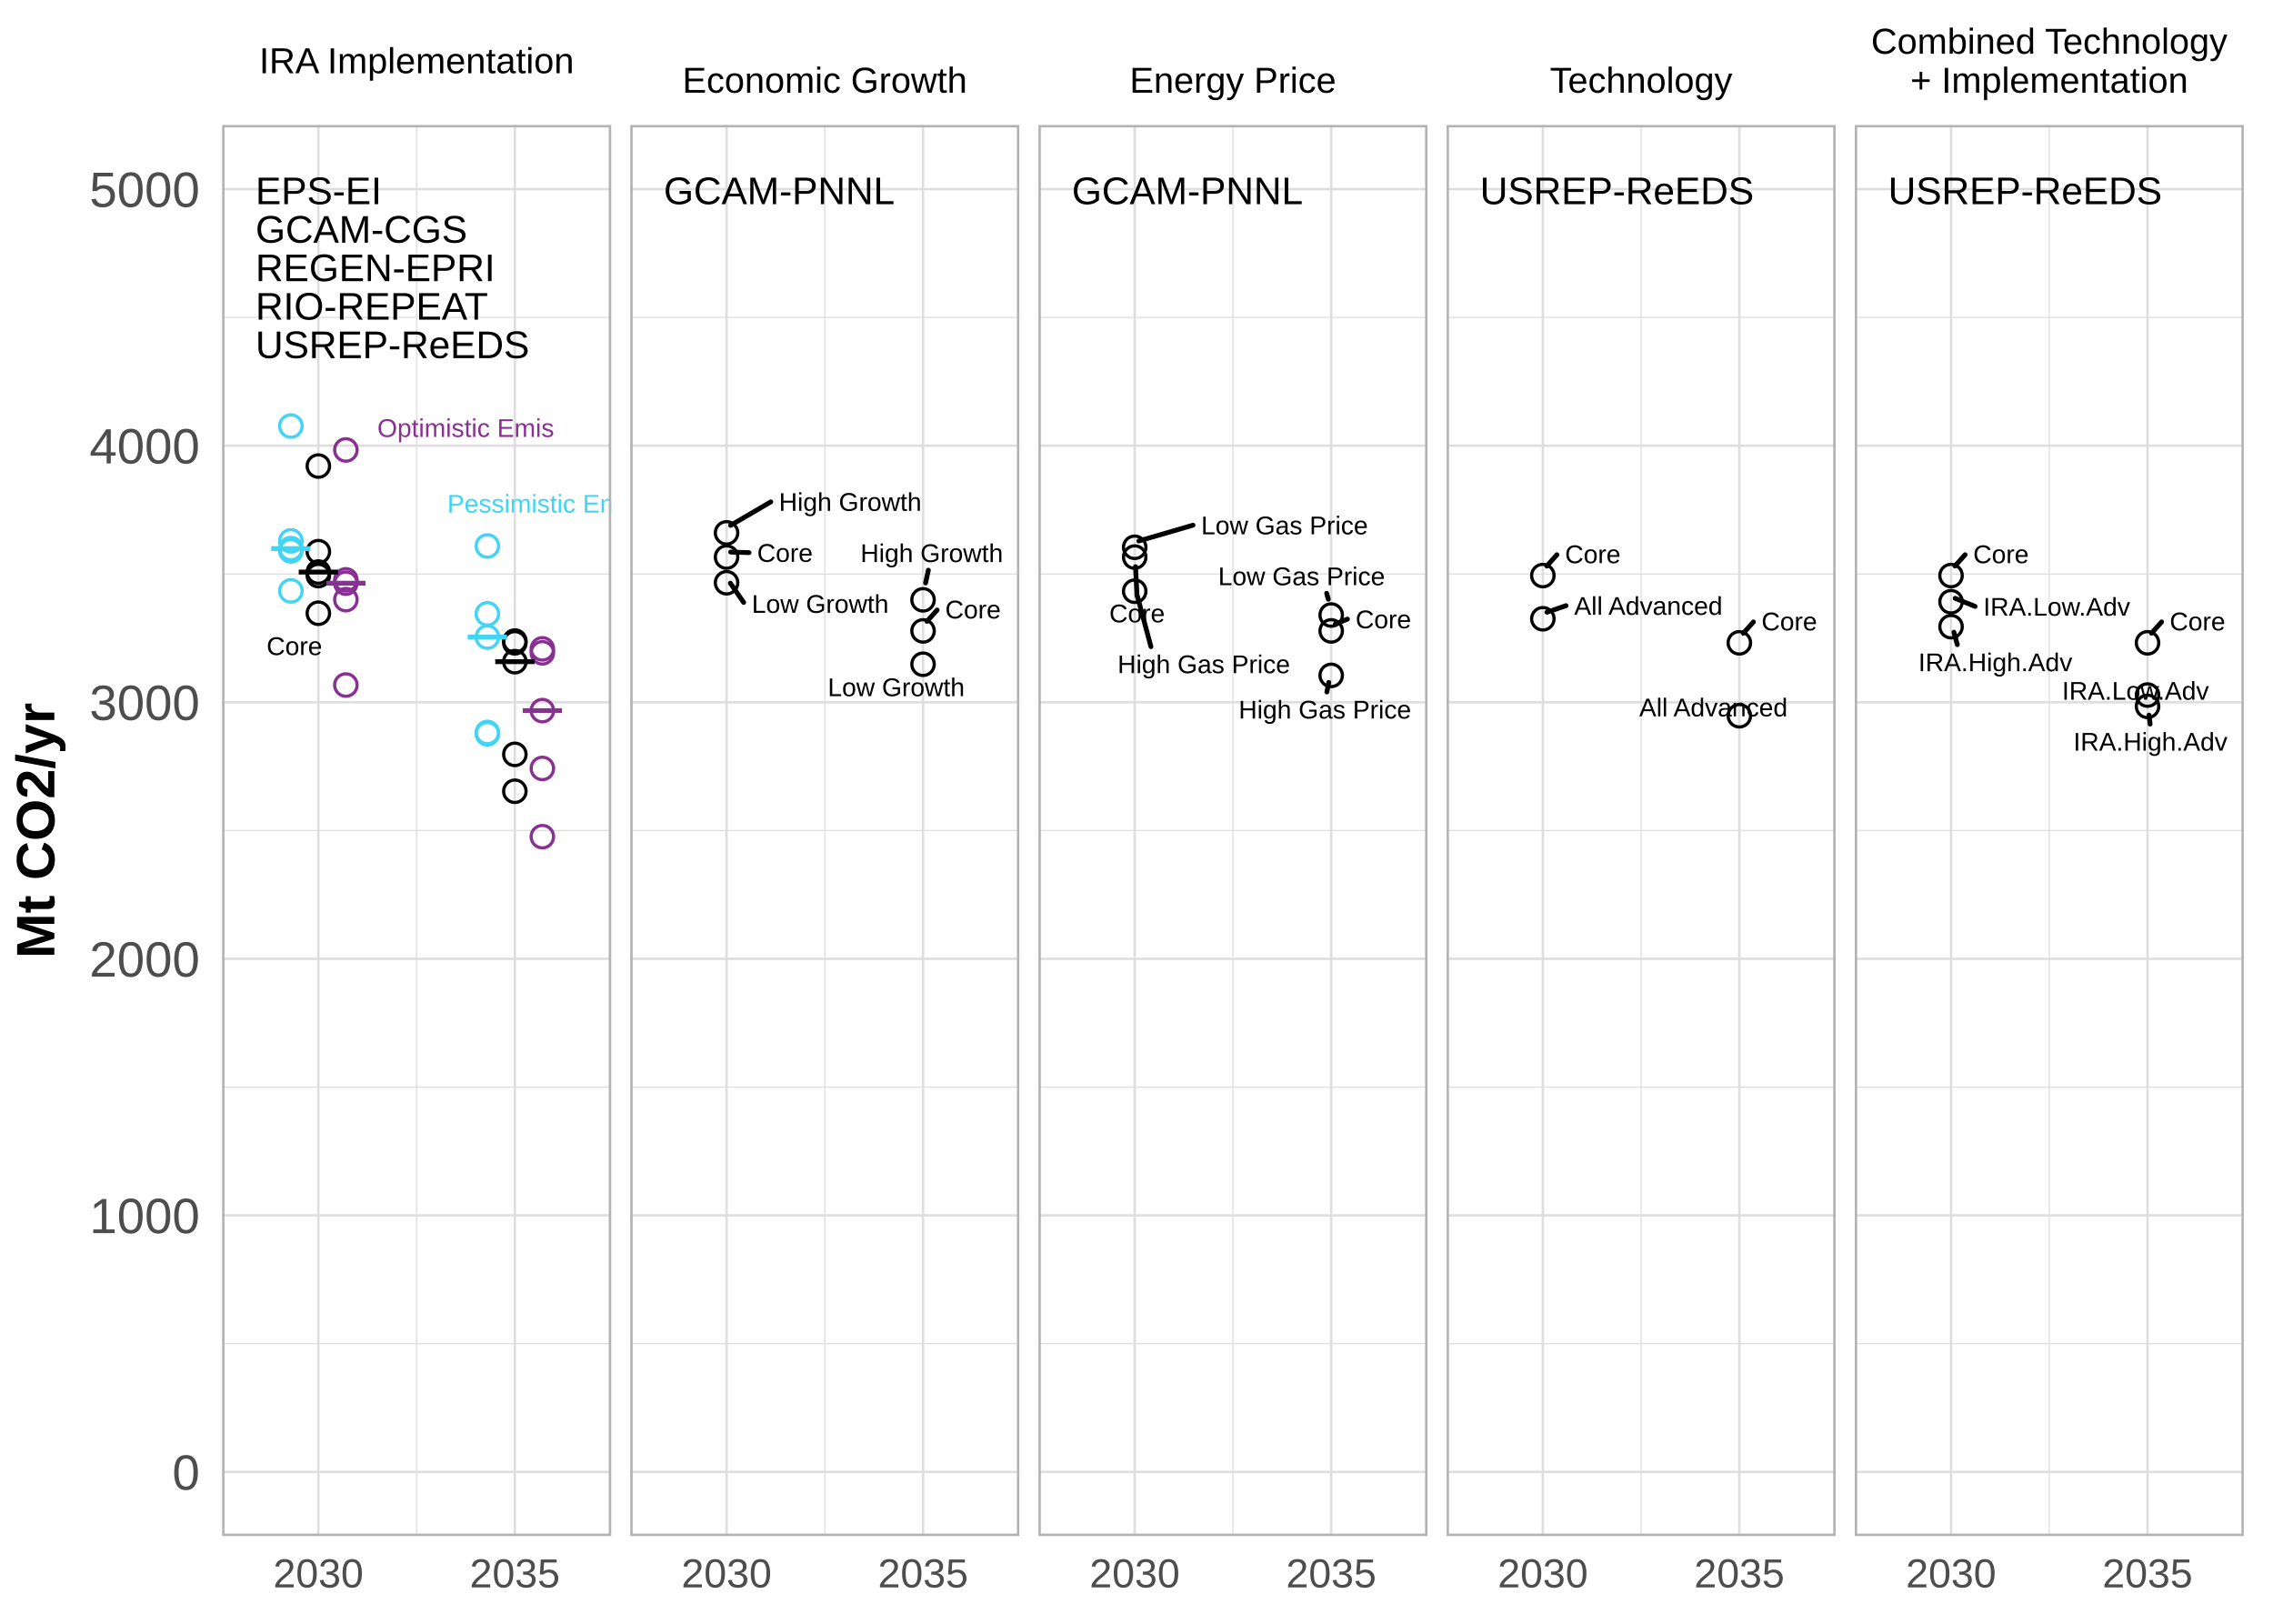
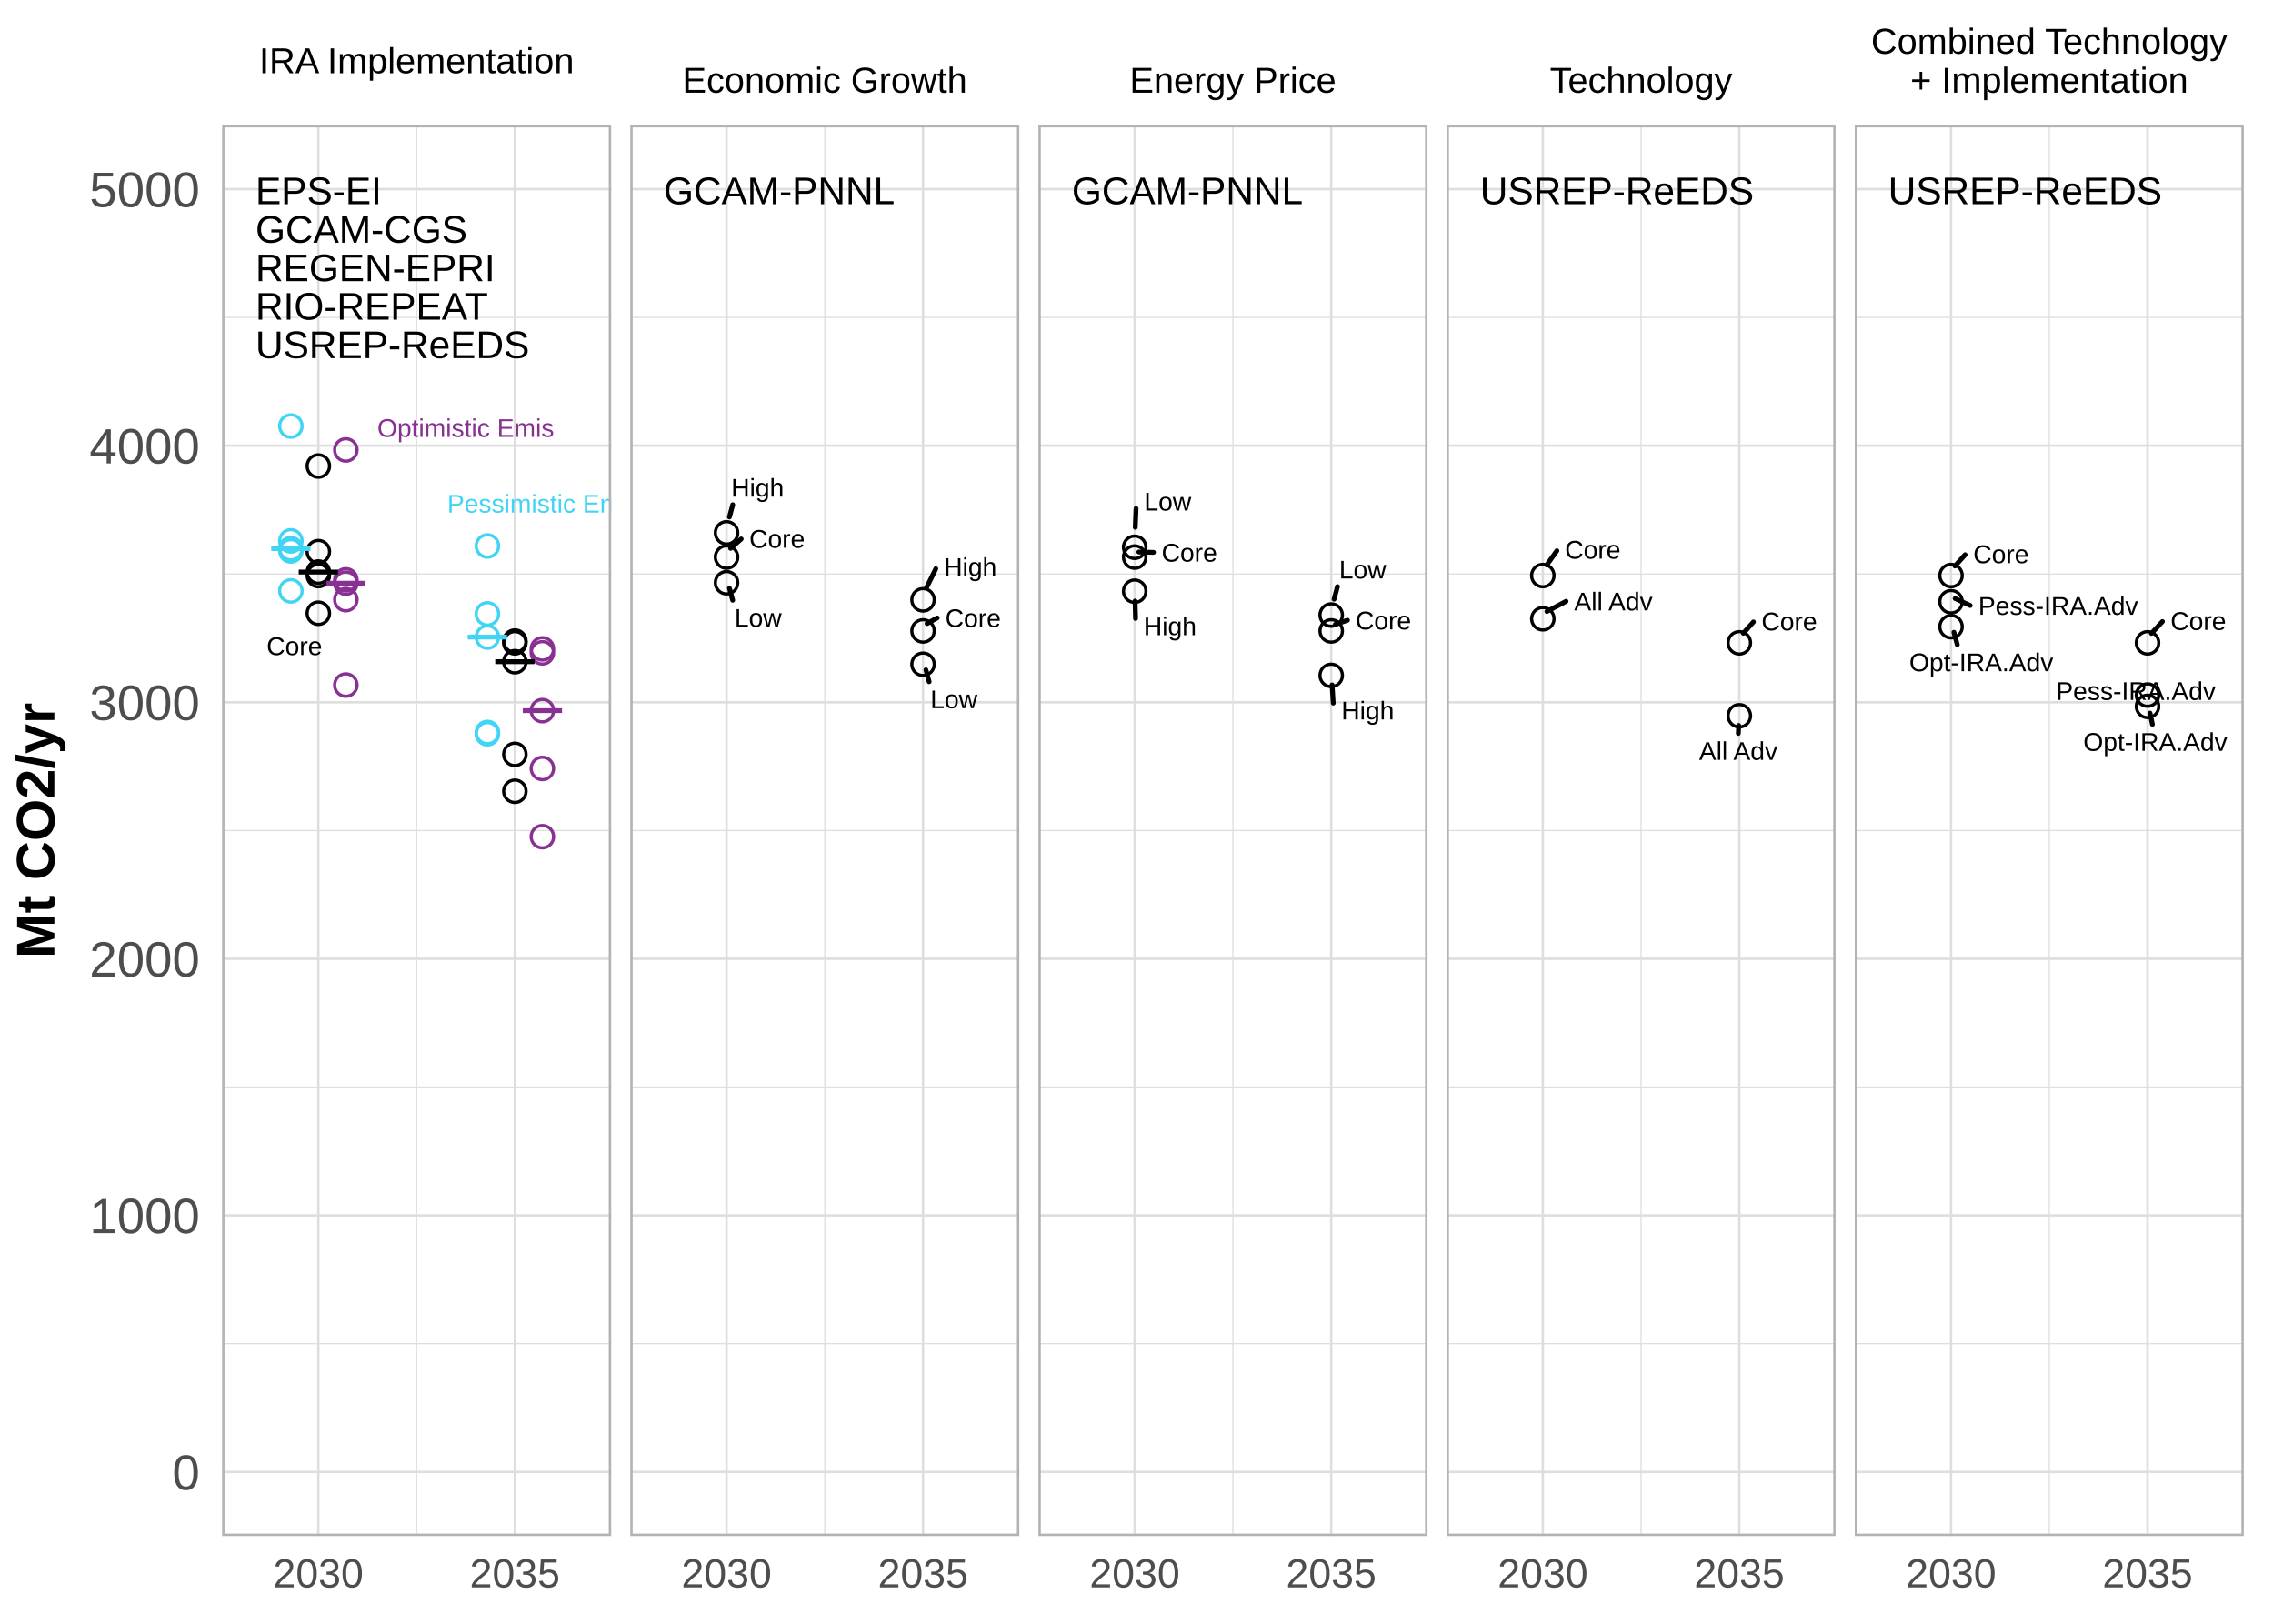
<svg xmlns="http://www.w3.org/2000/svg" class="svglite" width="504.00pt" height="360.00pt" viewBox="0 0 504.00 360.00">
  <defs>
    <style type="text/css">
    .svglite line, .svglite polyline, .svglite polygon, .svglite path, .svglite rect, .svglite circle {
      fill: none;
      stroke: #000000;
      stroke-linecap: round;
      stroke-linejoin: round;
      stroke-miterlimit: 10.00;
    }
    .svglite text {
      white-space: pre;
    }
  </style>
  </defs>
  <rect width="100%" height="100%" style="stroke: none; fill: #FFFFFF;" />
  <defs>
    <clipPath id="cpMC4wMHw1MDQuMDB8MC4wMHwzNjAuMDA=">
      <rect x="0.00" y="0.00" width="504.00" height="360.00" />
    </clipPath>
  </defs>
  <g clip-path="url(#cpMC4wMHw1MDQuMDB8MC4wMHwzNjAuMDA=)">
    <rect x="-0" y="0.00" width="504.00" height="360.00" style="stroke-width: 1.07; stroke: #FFFFFF; fill: #FFFFFF;" />
  </g>
  <defs>
    <clipPath id="cpNS40OHwxMzYuNTF8NS40OHwzNTQuNTI=">
      <rect x="5.48" y="5.48" width="131.03" height="349.04" />
    </clipPath>
  </defs>
  <g clip-path="url(#cpNS40OHwxMzYuNTF8NS40OHwzNTQuNTI=)">
    <rect x="5.48" y="5.48" width="131.03" height="349.04" style="stroke-width: 1.07; stroke: #FFFFFF; fill: #FFFFFF;" />
  </g>
  <g clip-path="url(#cpMC4wMHw1MDQuMDB8MC4wMHwzNjAuMDA=)">
</g>
  <defs>
    <clipPath id="cpNDkuMjV8MTM1LjUxfDI3LjcxfDM0MC41Ng==">
      <rect x="49.25" y="27.71" width="86.27" height="312.85" />
    </clipPath>
  </defs>
  <g clip-path="url(#cpNDkuMjV8MTM1LjUxfDI3LjcxfDM0MC41Ng==)">
    <rect x="49.25" y="27.71" width="86.27" height="312.85" style="stroke-width: 1.07; stroke: none; fill: #FFFFFF;" />
    <polyline points="49.25,297.90 135.51,297.90 " style="stroke-width: 0.27; stroke: #DEDEDE; stroke-linecap: butt;" />
    <polyline points="49.25,241.02 135.51,241.02 " style="stroke-width: 0.27; stroke: #DEDEDE; stroke-linecap: butt;" />
    <polyline points="49.25,184.14 135.51,184.14 " style="stroke-width: 0.27; stroke: #DEDEDE; stroke-linecap: butt;" />
    <polyline points="49.25,127.26 135.51,127.26 " style="stroke-width: 0.27; stroke: #DEDEDE; stroke-linecap: butt;" />
    <polyline points="49.25,70.37 135.51,70.37 " style="stroke-width: 0.27; stroke: #DEDEDE; stroke-linecap: butt;" />
    <polyline points="92.38,340.56 92.38,27.71 " style="stroke-width: 0.27; stroke: #DEDEDE; stroke-linecap: butt;" />
    <polyline points="49.25,326.34 135.51,326.34 " style="stroke-width: 0.53; stroke: #DEDEDE; stroke-linecap: butt;" />
    <polyline points="49.25,269.46 135.51,269.46 " style="stroke-width: 0.53; stroke: #DEDEDE; stroke-linecap: butt;" />
    <polyline points="49.25,212.58 135.51,212.58 " style="stroke-width: 0.53; stroke: #DEDEDE; stroke-linecap: butt;" />
    <polyline points="49.25,155.70 135.51,155.70 " style="stroke-width: 0.53; stroke: #DEDEDE; stroke-linecap: butt;" />
    <polyline points="49.25,98.81 135.51,98.81 " style="stroke-width: 0.53; stroke: #DEDEDE; stroke-linecap: butt;" />
    <polyline points="49.25,41.93 135.51,41.93 " style="stroke-width: 0.53; stroke: #DEDEDE; stroke-linecap: butt;" />
    <polyline points="70.59,340.56 70.59,27.71 " style="stroke-width: 0.53; stroke: #DEDEDE; stroke-linecap: butt;" />
    <polyline points="114.16,340.56 114.16,27.71 " style="stroke-width: 0.53; stroke: #DEDEDE; stroke-linecap: butt;" />
    <circle cx="70.59" cy="135.96" r="2.49" style="stroke-width: 0.71;" />
    <circle cx="114.16" cy="167.25" r="2.49" style="stroke-width: 0.71;" />
    <circle cx="76.69" cy="151.88" r="2.49" style="stroke-width: 0.71; stroke: #883192;" />
    <circle cx="120.26" cy="170.37" r="2.49" style="stroke-width: 0.71; stroke: #883192;" />
    <circle cx="64.50" cy="131.01" r="2.49" style="stroke-width: 0.71; stroke: #42D4F4;" />
    <circle cx="108.07" cy="162.39" r="2.49" style="stroke-width: 0.71; stroke: #42D4F4;" />
    <circle cx="70.59" cy="126.83" r="2.49" style="stroke-width: 0.71;" />
    <circle cx="114.16" cy="142.13" r="2.49" style="stroke-width: 0.71;" />
    <circle cx="76.69" cy="132.94" r="2.49" style="stroke-width: 0.71; stroke: #883192;" />
    <circle cx="120.26" cy="144.74" r="2.49" style="stroke-width: 0.71; stroke: #883192;" />
    <circle cx="64.50" cy="121.63" r="2.49" style="stroke-width: 0.71; stroke: #42D4F4;" />
    <circle cx="108.07" cy="141.24" r="2.49" style="stroke-width: 0.71; stroke: #42D4F4;" />
    <circle cx="70.59" cy="103.33" r="2.49" style="stroke-width: 0.71;" />
    <circle cx="114.16" cy="146.70" r="2.49" style="stroke-width: 0.71;" />
    <circle cx="76.69" cy="99.76" r="2.49" style="stroke-width: 0.71; stroke: #883192;" />
    <circle cx="120.26" cy="157.55" r="2.49" style="stroke-width: 0.71; stroke: #883192;" />
    <circle cx="64.50" cy="94.46" r="2.49" style="stroke-width: 0.71; stroke: #42D4F4;" />
    <circle cx="108.07" cy="121.05" r="2.49" style="stroke-width: 0.71; stroke: #42D4F4;" />
    <circle cx="70.59" cy="122.31" r="2.49" style="stroke-width: 0.71;" />
    <circle cx="114.16" cy="175.43" r="2.49" style="stroke-width: 0.71;" />
    <circle cx="76.69" cy="129.30" r="2.49" style="stroke-width: 0.71; stroke: #883192;" />
    <circle cx="120.26" cy="185.50" r="2.49" style="stroke-width: 0.71; stroke: #883192;" />
    <circle cx="64.50" cy="119.92" r="2.49" style="stroke-width: 0.71; stroke: #42D4F4;" />
    <circle cx="108.07" cy="162.69" r="2.49" style="stroke-width: 0.71; stroke: #42D4F4;" />
    <circle cx="70.59" cy="127.61" r="2.49" style="stroke-width: 0.71;" />
    <circle cx="114.16" cy="142.52" r="2.49" style="stroke-width: 0.71;" />
    <circle cx="76.69" cy="128.56" r="2.49" style="stroke-width: 0.71; stroke: #883192;" />
    <circle cx="120.26" cy="143.86" r="2.49" style="stroke-width: 0.71; stroke: #883192;" />
    <circle cx="64.50" cy="122.15" r="2.49" style="stroke-width: 0.71; stroke: #42D4F4;" />
    <circle cx="108.07" cy="136.10" r="2.49" style="stroke-width: 0.71; stroke: #42D4F4;" />
    <line x1="60.14" y1="121.63" x2="68.85" y2="121.63" style="stroke-width: 1.07; stroke: #42D4F4; stroke-linecap: butt;" />
    <line x1="66.24" y1="126.83" x2="74.95" y2="126.83" style="stroke-width: 1.07; stroke-linecap: butt;" />
    <line x1="72.34" y1="129.30" x2="81.05" y2="129.30" style="stroke-width: 1.07; stroke: #883192; stroke-linecap: butt;" />
    <line x1="103.71" y1="141.24" x2="112.42" y2="141.24" style="stroke-width: 1.07; stroke: #42D4F4; stroke-linecap: butt;" />
    <line x1="109.81" y1="146.70" x2="118.52" y2="146.70" style="stroke-width: 1.07; stroke-linecap: butt;" />
    <line x1="115.91" y1="157.55" x2="124.62" y2="157.55" style="stroke-width: 1.07; stroke: #883192; stroke-linecap: butt;" />
    <text x="59.12" y="145.22" style="font-size: 5.69px; font-family: &quot;Arial&quot;;" textLength="12.33px" lengthAdjust="spacingAndGlyphs">Core</text>
    <text x="99.17" y="113.65" style="font-size: 5.69px;fill: #42D4F4; font-family: &quot;Arial&quot;;" textLength="42.67px" lengthAdjust="spacingAndGlyphs">Pessimistic Emis</text>
    <text x="83.66" y="96.87" style="font-size: 5.69px;fill: #883192; font-family: &quot;Arial&quot;;" textLength="39.18px" lengthAdjust="spacingAndGlyphs">Optimistic Emis</text>
    <text x="56.65" y="45.27" style="font-size: 8.54px; font-family: &quot;Arial&quot;;" textLength="27.96px" lengthAdjust="spacingAndGlyphs">EPS-EI</text>
    <text x="56.65" y="53.81" style="font-size: 8.54px; font-family: &quot;Arial&quot;;" textLength="46.93px" lengthAdjust="spacingAndGlyphs">GCAM-CGS</text>
    <text x="56.65" y="62.34" style="font-size: 8.54px; font-family: &quot;Arial&quot;;" textLength="53.09px" lengthAdjust="spacingAndGlyphs">REGEN-EPRI</text>
    <text x="56.65" y="70.87" style="font-size: 8.54px; font-family: &quot;Arial&quot;;" textLength="51.51px" lengthAdjust="spacingAndGlyphs">RIO-REPEAT</text>
    <text x="56.65" y="79.40" style="font-size: 8.54px; font-family: &quot;Arial&quot;;" textLength="60.68px" lengthAdjust="spacingAndGlyphs">USREP-ReEDS</text>
    <rect x="49.25" y="27.71" width="86.27" height="312.85" style="stroke-width: 1.07; stroke: #B3B3B3;" />
  </g>
  <g clip-path="url(#cpMC4wMHw1MDQuMDB8MC4wMHwzNjAuMDA=)">
    <text x="44.31" y="330.28" text-anchor="end" style="font-size: 11.00px;fill: #4D4D4D; font-family: &quot;Arial&quot;;" textLength="6.12px" lengthAdjust="spacingAndGlyphs">0</text>
    <text x="44.31" y="273.40" text-anchor="end" style="font-size: 11.00px;fill: #4D4D4D; font-family: &quot;Arial&quot;;" textLength="24.48px" lengthAdjust="spacingAndGlyphs">1000</text>
    <text x="44.31" y="216.52" text-anchor="end" style="font-size: 11.00px;fill: #4D4D4D; font-family: &quot;Arial&quot;;" textLength="24.48px" lengthAdjust="spacingAndGlyphs">2000</text>
    <text x="44.31" y="159.63" text-anchor="end" style="font-size: 11.00px;fill: #4D4D4D; font-family: &quot;Arial&quot;;" textLength="24.48px" lengthAdjust="spacingAndGlyphs">3000</text>
    <text x="44.31" y="102.75" text-anchor="end" style="font-size: 11.00px;fill: #4D4D4D; font-family: &quot;Arial&quot;;" textLength="24.48px" lengthAdjust="spacingAndGlyphs">4000</text>
    <text x="44.31" y="45.87" text-anchor="end" style="font-size: 11.00px;fill: #4D4D4D; font-family: &quot;Arial&quot;;" textLength="24.48px" lengthAdjust="spacingAndGlyphs">5000</text>
    <text x="70.59" y="351.94" text-anchor="middle" style="font-size: 9.00px;fill: #4D4D4D; font-family: &quot;Arial&quot;;" textLength="20.02px" lengthAdjust="spacingAndGlyphs">2030</text>
    <text x="114.16" y="351.94" text-anchor="middle" style="font-size: 9.00px;fill: #4D4D4D; font-family: &quot;Arial&quot;;" textLength="20.02px" lengthAdjust="spacingAndGlyphs">2035</text>
    <text transform="translate(12.05,184.14) rotate(-90)" text-anchor="middle" style="font-size: 12.00px; font-weight: bold; font-family: &quot;Arial&quot;;" textLength="56.69px" lengthAdjust="spacingAndGlyphs">Mt CO2/yr</text>
    <text x="92.38" y="16.23" text-anchor="middle" style="font-size: 8.00px; font-family: &quot;Arial&quot;;" textLength="69.82px" lengthAdjust="spacingAndGlyphs">IRA Implementation</text>
  </g>
  <defs>
    <clipPath id="cpMTM2LjUxfDIyNy4wMXw1LjQ4fDM1NC41Mg==">
      <rect x="136.51" y="5.48" width="90.50" height="349.04" />
    </clipPath>
  </defs>
  <g clip-path="url(#cpMTM2LjUxfDIyNy4wMXw1LjQ4fDM1NC41Mg==)">
    <rect x="136.51" y="5.48" width="90.50" height="349.04" style="stroke-width: 1.07; stroke: #FFFFFF; fill: #FFFFFF;" />
  </g>
  <g clip-path="url(#cpMC4wMHw1MDQuMDB8MC4wMHwzNjAuMDA=)">
</g>
  <defs>
    <clipPath id="cpMTM5Ljc1fDIyNi4wMnwyNy43MXwzNDAuNTY=">
      <rect x="139.75" y="27.71" width="86.27" height="312.85" />
    </clipPath>
  </defs>
  <g clip-path="url(#cpMTM5Ljc1fDIyNi4wMnwyNy43MXwzNDAuNTY=)">
    <rect x="139.75" y="27.71" width="86.27" height="312.85" style="stroke-width: 1.07; stroke: none; fill: #FFFFFF;" />
    <polyline points="139.75,297.90 226.02,297.90 " style="stroke-width: 0.27; stroke: #DEDEDE; stroke-linecap: butt;" />
    <polyline points="139.75,241.02 226.02,241.02 " style="stroke-width: 0.27; stroke: #DEDEDE; stroke-linecap: butt;" />
    <polyline points="139.75,184.14 226.02,184.14 " style="stroke-width: 0.27; stroke: #DEDEDE; stroke-linecap: butt;" />
    <polyline points="139.75,127.26 226.02,127.26 " style="stroke-width: 0.27; stroke: #DEDEDE; stroke-linecap: butt;" />
    <polyline points="139.75,70.37 226.02,70.37 " style="stroke-width: 0.27; stroke: #DEDEDE; stroke-linecap: butt;" />
    <polyline points="182.88,340.56 182.88,27.71 " style="stroke-width: 0.27; stroke: #DEDEDE; stroke-linecap: butt;" />
    <polyline points="139.75,326.34 226.02,326.34 " style="stroke-width: 0.53; stroke: #DEDEDE; stroke-linecap: butt;" />
    <polyline points="139.75,269.46 226.02,269.46 " style="stroke-width: 0.53; stroke: #DEDEDE; stroke-linecap: butt;" />
    <polyline points="139.75,212.58 226.02,212.58 " style="stroke-width: 0.53; stroke: #DEDEDE; stroke-linecap: butt;" />
    <polyline points="139.75,155.70 226.02,155.70 " style="stroke-width: 0.53; stroke: #DEDEDE; stroke-linecap: butt;" />
    <polyline points="139.75,98.81 226.02,98.81 " style="stroke-width: 0.53; stroke: #DEDEDE; stroke-linecap: butt;" />
    <polyline points="139.75,41.93 226.02,41.93 " style="stroke-width: 0.53; stroke: #DEDEDE; stroke-linecap: butt;" />
    <polyline points="161.10,340.56 161.10,27.71 " style="stroke-width: 0.53; stroke: #DEDEDE; stroke-linecap: butt;" />
    <polyline points="204.67,340.56 204.67,27.71 " style="stroke-width: 0.53; stroke: #DEDEDE; stroke-linecap: butt;" />
    <circle cx="161.10" cy="118.14" r="2.49" style="stroke-width: 0.71;" />
    <circle cx="204.67" cy="132.99" r="2.49" style="stroke-width: 0.71;" />
    <circle cx="161.10" cy="123.51" r="2.49" style="stroke-width: 0.71;" />
    <circle cx="204.67" cy="139.88" r="2.49" style="stroke-width: 0.71;" />
    <circle cx="161.10" cy="129.20" r="2.49" style="stroke-width: 0.71;" />
    <circle cx="204.67" cy="147.27" r="2.49" style="stroke-width: 0.71;" />
-     <line x1="170.91" y1="111.27" x2="162.00" y2="116.48" style="stroke-width: 1.07;" />
-     <line x1="205.85" y1="126.41" x2="205.23" y2="129.25" style="stroke-width: 1.07;" />
-     <line x1="166.09" y1="122.52" x2="162.01" y2="122.40" style="stroke-width: 1.07;" />
-     <line x1="207.79" y1="135.25" x2="205.54" y2="137.76" style="stroke-width: 1.07;" />
-     <line x1="164.89" y1="133.57" x2="161.95" y2="129.29" style="stroke-width: 1.07;" />
-     <text x="172.71" y="113.26" style="font-size: 5.69px; font-family: &quot;Arial&quot;;" textLength="31.60px" lengthAdjust="spacingAndGlyphs">High Growth</text>
-     <text x="190.79" y="124.61" style="font-size: 5.69px; font-family: &quot;Arial&quot;;" textLength="31.60px" lengthAdjust="spacingAndGlyphs">High Growth</text>
-     <text x="167.89" y="124.56" style="font-size: 5.69px; font-family: &quot;Arial&quot;;" textLength="12.33px" lengthAdjust="spacingAndGlyphs">Core</text>
-     <text x="209.59" y="137.11" style="font-size: 5.69px; font-family: &quot;Arial&quot;;" textLength="12.33px" lengthAdjust="spacingAndGlyphs">Core</text>
-     <text x="166.69" y="135.87" style="font-size: 5.69px; font-family: &quot;Arial&quot;;" textLength="30.33px" lengthAdjust="spacingAndGlyphs">Low Growth</text>
-     <text x="183.54" y="154.34" style="font-size: 5.69px; font-family: &quot;Arial&quot;;" textLength="30.33px" lengthAdjust="spacingAndGlyphs">Low Growth</text>
+     <line x1="162.47" y1="111.91" x2="161.74" y2="114.63" style="stroke-width: 1.07;" />
+     <line x1="207.51" y1="126.09" x2="205.47" y2="130.24" style="stroke-width: 1.07;" />
+     <line x1="164.35" y1="119.50" x2="161.99" y2="121.58" style="stroke-width: 1.07;" />
+     <line x1="207.81" y1="137.00" x2="205.57" y2="138.24" style="stroke-width: 1.07;" />
+     <line x1="162.46" y1="133.08" x2="161.74" y2="130.43" style="stroke-width: 1.07;" />
+     <line x1="206.02" y1="151.14" x2="205.31" y2="148.51" style="stroke-width: 1.07;" />
+     <text x="162.13" y="110.11" style="font-size: 5.69px; font-family: &quot;Arial&quot;;" textLength="11.70px" lengthAdjust="spacingAndGlyphs">High</text>
+     <text x="209.31" y="127.67" style="font-size: 5.69px; font-family: &quot;Arial&quot;;" textLength="11.70px" lengthAdjust="spacingAndGlyphs">High</text>
+     <text x="166.15" y="121.45" style="font-size: 5.69px; font-family: &quot;Arial&quot;;" textLength="12.33px" lengthAdjust="spacingAndGlyphs">Core</text>
+     <text x="209.61" y="139.02" style="font-size: 5.69px; font-family: &quot;Arial&quot;;" textLength="12.33px" lengthAdjust="spacingAndGlyphs">Core</text>
+     <text x="162.87" y="138.96" style="font-size: 5.69px; font-family: &quot;Arial&quot;;" textLength="10.43px" lengthAdjust="spacingAndGlyphs">Low</text>
+     <text x="206.29" y="157.01" style="font-size: 5.69px; font-family: &quot;Arial&quot;;" textLength="10.43px" lengthAdjust="spacingAndGlyphs">Low</text>
    <text x="147.16" y="45.27" style="font-size: 8.54px; font-family: &quot;Arial&quot;;" textLength="51.20px" lengthAdjust="spacingAndGlyphs">GCAM-PNNL</text>
    <rect x="139.75" y="27.71" width="86.27" height="312.85" style="stroke-width: 1.07; stroke: #B3B3B3;" />
  </g>
  <g clip-path="url(#cpMC4wMHw1MDQuMDB8MC4wMHwzNjAuMDA=)">
    <text x="161.10" y="351.94" text-anchor="middle" style="font-size: 9.00px;fill: #4D4D4D; font-family: &quot;Arial&quot;;" textLength="20.02px" lengthAdjust="spacingAndGlyphs">2030</text>
    <text x="204.67" y="351.94" text-anchor="middle" style="font-size: 9.00px;fill: #4D4D4D; font-family: &quot;Arial&quot;;" textLength="20.02px" lengthAdjust="spacingAndGlyphs">2035</text>
    <text x="182.88" y="11.91" text-anchor="middle" style="font-size: 8.00px; font-family: &quot;Arial&quot;;" textLength="0.00px" lengthAdjust="spacingAndGlyphs" />
    <text x="182.88" y="20.55" text-anchor="middle" style="font-size: 8.00px; font-family: &quot;Arial&quot;;" textLength="63.14px" lengthAdjust="spacingAndGlyphs">Economic Growth</text>
  </g>
  <defs>
    <clipPath id="cpMjI3LjAxfDMxNy41Mnw1LjQ4fDM1NC41Mg==">
      <rect x="227.01" y="5.48" width="90.50" height="349.04" />
    </clipPath>
  </defs>
  <g clip-path="url(#cpMjI3LjAxfDMxNy41Mnw1LjQ4fDM1NC41Mg==)">
    <rect x="227.01" y="5.48" width="90.50" height="349.04" style="stroke-width: 1.07; stroke: #FFFFFF; fill: #FFFFFF;" />
  </g>
  <g clip-path="url(#cpMC4wMHw1MDQuMDB8MC4wMHwzNjAuMDA=)">
</g>
  <defs>
    <clipPath id="cpMjMwLjI1fDMxNi41MnwyNy43MXwzNDAuNTY=">
      <rect x="230.25" y="27.71" width="86.27" height="312.85" />
    </clipPath>
  </defs>
  <g clip-path="url(#cpMjMwLjI1fDMxNi41MnwyNy43MXwzNDAuNTY=)">
    <rect x="230.25" y="27.71" width="86.27" height="312.85" style="stroke-width: 1.07; stroke: none; fill: #FFFFFF;" />
    <polyline points="230.25,297.90 316.52,297.90 " style="stroke-width: 0.27; stroke: #DEDEDE; stroke-linecap: butt;" />
    <polyline points="230.25,241.02 316.52,241.02 " style="stroke-width: 0.27; stroke: #DEDEDE; stroke-linecap: butt;" />
    <polyline points="230.25,184.14 316.52,184.14 " style="stroke-width: 0.27; stroke: #DEDEDE; stroke-linecap: butt;" />
    <polyline points="230.25,127.26 316.52,127.26 " style="stroke-width: 0.27; stroke: #DEDEDE; stroke-linecap: butt;" />
    <polyline points="230.25,70.37 316.52,70.37 " style="stroke-width: 0.27; stroke: #DEDEDE; stroke-linecap: butt;" />
    <polyline points="273.38,340.56 273.38,27.71 " style="stroke-width: 0.27; stroke: #DEDEDE; stroke-linecap: butt;" />
    <polyline points="230.25,326.34 316.52,326.34 " style="stroke-width: 0.53; stroke: #DEDEDE; stroke-linecap: butt;" />
    <polyline points="230.25,269.46 316.52,269.46 " style="stroke-width: 0.53; stroke: #DEDEDE; stroke-linecap: butt;" />
    <polyline points="230.25,212.58 316.52,212.58 " style="stroke-width: 0.53; stroke: #DEDEDE; stroke-linecap: butt;" />
    <polyline points="230.25,155.70 316.52,155.70 " style="stroke-width: 0.53; stroke: #DEDEDE; stroke-linecap: butt;" />
    <polyline points="230.25,98.81 316.52,98.81 " style="stroke-width: 0.53; stroke: #DEDEDE; stroke-linecap: butt;" />
    <polyline points="230.25,41.93 316.52,41.93 " style="stroke-width: 0.53; stroke: #DEDEDE; stroke-linecap: butt;" />
    <polyline points="251.60,340.56 251.60,27.71 " style="stroke-width: 0.53; stroke: #DEDEDE; stroke-linecap: butt;" />
    <polyline points="295.17,340.56 295.17,27.71 " style="stroke-width: 0.53; stroke: #DEDEDE; stroke-linecap: butt;" />
    <circle cx="251.60" cy="131.08" r="2.49" style="stroke-width: 0.71;" />
    <circle cx="295.17" cy="149.74" r="2.49" style="stroke-width: 0.71;" />
    <circle cx="251.60" cy="123.51" r="2.49" style="stroke-width: 0.71;" />
    <circle cx="295.17" cy="139.88" r="2.49" style="stroke-width: 0.71;" />
    <circle cx="251.60" cy="121.34" r="2.49" style="stroke-width: 0.71;" />
    <circle cx="295.17" cy="136.36" r="2.49" style="stroke-width: 0.71;" />
-     <line x1="255.20" y1="143.37" x2="252.24" y2="132.33" style="stroke-width: 1.07;" />
-     <line x1="294.21" y1="153.42" x2="294.63" y2="151.29" style="stroke-width: 1.07;" />
-     <line x1="252.12" y1="132.09" x2="251.78" y2="125.63" style="stroke-width: 1.07;" />
-     <line x1="298.78" y1="137.26" x2="296.08" y2="138.37" style="stroke-width: 1.07;" />
-     <line x1="264.53" y1="116.44" x2="252.51" y2="119.94" style="stroke-width: 1.07;" />
-     <line x1="294.17" y1="131.54" x2="294.53" y2="132.86" style="stroke-width: 1.07;" />
-     <text x="247.80" y="149.24" style="font-size: 5.69px; font-family: &quot;Arial&quot;;" textLength="38.24px" lengthAdjust="spacingAndGlyphs">High Gas Price</text>
-     <text x="274.65" y="159.30" style="font-size: 5.69px; font-family: &quot;Arial&quot;;" textLength="38.24px" lengthAdjust="spacingAndGlyphs">High Gas Price</text>
-     <text x="245.97" y="137.97" style="font-size: 5.69px; font-family: &quot;Arial&quot;;" textLength="12.33px" lengthAdjust="spacingAndGlyphs">Core</text>
-     <text x="300.58" y="139.29" style="font-size: 5.69px; font-family: &quot;Arial&quot;;" textLength="12.33px" lengthAdjust="spacingAndGlyphs">Core</text>
-     <text x="266.33" y="118.46" style="font-size: 5.69px; font-family: &quot;Arial&quot;;" textLength="36.97px" lengthAdjust="spacingAndGlyphs">Low Gas Price</text>
-     <text x="270.10" y="129.74" style="font-size: 5.69px; font-family: &quot;Arial&quot;;" textLength="36.97px" lengthAdjust="spacingAndGlyphs">Low Gas Price</text>
+     <line x1="251.79" y1="137.13" x2="251.69" y2="133.25" style="stroke-width: 1.07;" />
+     <line x1="295.62" y1="155.88" x2="295.37" y2="151.85" style="stroke-width: 1.07;" />
+     <line x1="255.77" y1="122.47" x2="252.52" y2="122.39" style="stroke-width: 1.07;" />
+     <line x1="298.78" y1="137.51" x2="296.08" y2="138.43" style="stroke-width: 1.07;" />
+     <line x1="251.90" y1="112.75" x2="251.73" y2="116.92" style="stroke-width: 1.07;" />
+     <line x1="296.56" y1="130.06" x2="295.81" y2="132.85" style="stroke-width: 1.07;" />
+     <text x="253.59" y="140.82" style="font-size: 5.69px; font-family: &quot;Arial&quot;;" textLength="11.70px" lengthAdjust="spacingAndGlyphs">High</text>
+     <text x="297.42" y="159.50" style="font-size: 5.69px; font-family: &quot;Arial&quot;;" textLength="11.70px" lengthAdjust="spacingAndGlyphs">High</text>
+     <text x="257.57" y="124.51" style="font-size: 5.69px; font-family: &quot;Arial&quot;;" textLength="12.33px" lengthAdjust="spacingAndGlyphs">Core</text>
+     <text x="300.58" y="139.54" style="font-size: 5.69px; font-family: &quot;Arial&quot;;" textLength="12.33px" lengthAdjust="spacingAndGlyphs">Core</text>
+     <text x="253.70" y="113.19" style="font-size: 5.69px; font-family: &quot;Arial&quot;;" textLength="10.43px" lengthAdjust="spacingAndGlyphs">Low</text>
+     <text x="296.93" y="128.26" style="font-size: 5.69px; font-family: &quot;Arial&quot;;" textLength="10.43px" lengthAdjust="spacingAndGlyphs">Low</text>
    <text x="237.66" y="45.27" style="font-size: 8.54px; font-family: &quot;Arial&quot;;" textLength="51.20px" lengthAdjust="spacingAndGlyphs">GCAM-PNNL</text>
    <rect x="230.25" y="27.71" width="86.27" height="312.85" style="stroke-width: 1.07; stroke: #B3B3B3;" />
  </g>
  <g clip-path="url(#cpMC4wMHw1MDQuMDB8MC4wMHwzNjAuMDA=)">
    <text x="251.60" y="351.94" text-anchor="middle" style="font-size: 9.00px;fill: #4D4D4D; font-family: &quot;Arial&quot;;" textLength="20.02px" lengthAdjust="spacingAndGlyphs">2030</text>
    <text x="295.17" y="351.94" text-anchor="middle" style="font-size: 9.00px;fill: #4D4D4D; font-family: &quot;Arial&quot;;" textLength="20.02px" lengthAdjust="spacingAndGlyphs">2035</text>
    <text x="273.38" y="11.91" text-anchor="middle" style="font-size: 8.00px; font-family: &quot;Arial&quot;;" textLength="0.00px" lengthAdjust="spacingAndGlyphs" />
    <text x="273.38" y="20.55" text-anchor="middle" style="font-size: 8.00px; font-family: &quot;Arial&quot;;" textLength="45.81px" lengthAdjust="spacingAndGlyphs">Energy Price</text>
  </g>
  <defs>
    <clipPath id="cpMzE3LjUyfDQwOC4wMnw1LjQ4fDM1NC41Mg==">
      <rect x="317.52" y="5.48" width="90.50" height="349.04" />
    </clipPath>
  </defs>
  <g clip-path="url(#cpMzE3LjUyfDQwOC4wMnw1LjQ4fDM1NC41Mg==)">
    <rect x="317.52" y="5.48" width="90.50" height="349.04" style="stroke-width: 1.07; stroke: #FFFFFF; fill: #FFFFFF;" />
  </g>
  <g clip-path="url(#cpMC4wMHw1MDQuMDB8MC4wMHwzNjAuMDA=)">
</g>
  <defs>
    <clipPath id="cpMzIwLjc1fDQwNy4wMnwyNy43MXwzNDAuNTY=">
      <rect x="320.75" y="27.71" width="86.27" height="312.85" />
    </clipPath>
  </defs>
  <g clip-path="url(#cpMzIwLjc1fDQwNy4wMnwyNy43MXwzNDAuNTY=)">
    <rect x="320.75" y="27.71" width="86.27" height="312.85" style="stroke-width: 1.07; stroke: none; fill: #FFFFFF;" />
    <polyline points="320.75,297.90 407.02,297.90 " style="stroke-width: 0.27; stroke: #DEDEDE; stroke-linecap: butt;" />
    <polyline points="320.75,241.02 407.02,241.02 " style="stroke-width: 0.27; stroke: #DEDEDE; stroke-linecap: butt;" />
    <polyline points="320.75,184.14 407.02,184.14 " style="stroke-width: 0.27; stroke: #DEDEDE; stroke-linecap: butt;" />
    <polyline points="320.75,127.26 407.02,127.26 " style="stroke-width: 0.27; stroke: #DEDEDE; stroke-linecap: butt;" />
    <polyline points="320.75,70.37 407.02,70.37 " style="stroke-width: 0.27; stroke: #DEDEDE; stroke-linecap: butt;" />
    <polyline points="363.89,340.56 363.89,27.71 " style="stroke-width: 0.27; stroke: #DEDEDE; stroke-linecap: butt;" />
    <polyline points="320.75,326.34 407.02,326.34 " style="stroke-width: 0.53; stroke: #DEDEDE; stroke-linecap: butt;" />
    <polyline points="320.75,269.46 407.02,269.46 " style="stroke-width: 0.53; stroke: #DEDEDE; stroke-linecap: butt;" />
    <polyline points="320.75,212.58 407.02,212.58 " style="stroke-width: 0.53; stroke: #DEDEDE; stroke-linecap: butt;" />
    <polyline points="320.75,155.70 407.02,155.70 " style="stroke-width: 0.53; stroke: #DEDEDE; stroke-linecap: butt;" />
    <polyline points="320.75,98.81 407.02,98.81 " style="stroke-width: 0.53; stroke: #DEDEDE; stroke-linecap: butt;" />
    <polyline points="320.75,41.93 407.02,41.93 " style="stroke-width: 0.53; stroke: #DEDEDE; stroke-linecap: butt;" />
    <polyline points="342.10,340.56 342.10,27.71 " style="stroke-width: 0.53; stroke: #DEDEDE; stroke-linecap: butt;" />
    <polyline points="385.67,340.56 385.67,27.71 " style="stroke-width: 0.53; stroke: #DEDEDE; stroke-linecap: butt;" />
    <circle cx="342.10" cy="137.19" r="2.49" style="stroke-width: 0.71;" />
    <circle cx="385.67" cy="158.69" r="2.49" style="stroke-width: 0.71;" />
    <circle cx="342.10" cy="127.61" r="2.49" style="stroke-width: 0.71;" />
    <circle cx="385.67" cy="142.52" r="2.49" style="stroke-width: 0.71;" />
-     <line x1="347.24" y1="134.28" x2="343.01" y2="135.74" style="stroke-width: 1.07;" />
-     <line x1="345.22" y1="122.99" x2="342.98" y2="125.50" style="stroke-width: 1.07;" />
+     <line x1="347.25" y1="133.32" x2="343.01" y2="135.57" style="stroke-width: 1.07;" />
+     <line x1="385.45" y1="162.59" x2="385.53" y2="160.83" style="stroke-width: 1.07;" />
+     <line x1="345.22" y1="122.11" x2="342.96" y2="125.28" style="stroke-width: 1.07;" />
    <line x1="388.79" y1="137.89" x2="386.55" y2="140.40" style="stroke-width: 1.07;" />
-     <text x="349.04" y="136.31" style="font-size: 5.69px; font-family: &quot;Arial&quot;;" textLength="32.88px" lengthAdjust="spacingAndGlyphs">All Advanced</text>
-     <text x="363.47" y="158.82" style="font-size: 5.69px; font-family: &quot;Arial&quot;;" textLength="32.88px" lengthAdjust="spacingAndGlyphs">All Advanced</text>
-     <text x="347.02" y="124.85" style="font-size: 5.69px; font-family: &quot;Arial&quot;;" textLength="12.33px" lengthAdjust="spacingAndGlyphs">Core</text>
+     <text x="349.05" y="135.33" style="font-size: 5.69px; font-family: &quot;Arial&quot;;" textLength="17.39px" lengthAdjust="spacingAndGlyphs">All Adv</text>
+     <text x="376.75" y="168.47" style="font-size: 5.69px; font-family: &quot;Arial&quot;;" textLength="17.39px" lengthAdjust="spacingAndGlyphs">All Adv</text>
+     <text x="347.02" y="123.86" style="font-size: 5.69px; font-family: &quot;Arial&quot;;" textLength="12.33px" lengthAdjust="spacingAndGlyphs">Core</text>
    <text x="390.59" y="139.75" style="font-size: 5.69px; font-family: &quot;Arial&quot;;" textLength="12.33px" lengthAdjust="spacingAndGlyphs">Core</text>
    <text x="328.16" y="45.27" style="font-size: 8.54px; font-family: &quot;Arial&quot;;" textLength="60.68px" lengthAdjust="spacingAndGlyphs">USREP-ReEDS</text>
    <rect x="320.75" y="27.71" width="86.27" height="312.85" style="stroke-width: 1.07; stroke: #B3B3B3;" />
  </g>
  <g clip-path="url(#cpMC4wMHw1MDQuMDB8MC4wMHwzNjAuMDA=)">
    <text x="342.10" y="351.94" text-anchor="middle" style="font-size: 9.00px;fill: #4D4D4D; font-family: &quot;Arial&quot;;" textLength="20.02px" lengthAdjust="spacingAndGlyphs">2030</text>
    <text x="385.67" y="351.94" text-anchor="middle" style="font-size: 9.00px;fill: #4D4D4D; font-family: &quot;Arial&quot;;" textLength="20.02px" lengthAdjust="spacingAndGlyphs">2035</text>
    <text x="363.89" y="11.91" text-anchor="middle" style="font-size: 8.00px; font-family: &quot;Arial&quot;;" textLength="0.00px" lengthAdjust="spacingAndGlyphs" />
    <text x="363.89" y="20.55" text-anchor="middle" style="font-size: 8.00px; font-family: &quot;Arial&quot;;" textLength="40.49px" lengthAdjust="spacingAndGlyphs">Technology</text>
  </g>
  <defs>
    <clipPath id="cpNDA4LjAyfDQ5OC41Mnw1LjQ4fDM1NC41Mg==">
      <rect x="408.02" y="5.48" width="90.50" height="349.04" />
    </clipPath>
  </defs>
  <g clip-path="url(#cpNDA4LjAyfDQ5OC41Mnw1LjQ4fDM1NC41Mg==)">
    <rect x="408.02" y="5.48" width="90.50" height="349.04" style="stroke-width: 1.07; stroke: #FFFFFF; fill: #FFFFFF;" />
  </g>
  <g clip-path="url(#cpMC4wMHw1MDQuMDB8MC4wMHwzNjAuMDA=)">
</g>
  <defs>
    <clipPath id="cpNDExLjI2fDQ5Ny41MnwyNy43MXwzNDAuNTY=">
      <rect x="411.26" y="27.71" width="86.27" height="312.85" />
    </clipPath>
  </defs>
  <g clip-path="url(#cpNDExLjI2fDQ5Ny41MnwyNy43MXwzNDAuNTY=)">
    <rect x="411.26" y="27.71" width="86.27" height="312.85" style="stroke-width: 1.07; stroke: none; fill: #FFFFFF;" />
    <polyline points="411.26,297.90 497.52,297.90 " style="stroke-width: 0.27; stroke: #DEDEDE; stroke-linecap: butt;" />
    <polyline points="411.26,241.02 497.52,241.02 " style="stroke-width: 0.27; stroke: #DEDEDE; stroke-linecap: butt;" />
    <polyline points="411.26,184.14 497.52,184.14 " style="stroke-width: 0.27; stroke: #DEDEDE; stroke-linecap: butt;" />
    <polyline points="411.26,127.26 497.52,127.26 " style="stroke-width: 0.27; stroke: #DEDEDE; stroke-linecap: butt;" />
    <polyline points="411.26,70.37 497.52,70.37 " style="stroke-width: 0.27; stroke: #DEDEDE; stroke-linecap: butt;" />
    <polyline points="454.39,340.56 454.39,27.71 " style="stroke-width: 0.27; stroke: #DEDEDE; stroke-linecap: butt;" />
    <polyline points="411.26,326.34 497.52,326.34 " style="stroke-width: 0.53; stroke: #DEDEDE; stroke-linecap: butt;" />
    <polyline points="411.26,269.46 497.52,269.46 " style="stroke-width: 0.53; stroke: #DEDEDE; stroke-linecap: butt;" />
    <polyline points="411.26,212.58 497.52,212.58 " style="stroke-width: 0.53; stroke: #DEDEDE; stroke-linecap: butt;" />
    <polyline points="411.26,155.70 497.52,155.70 " style="stroke-width: 0.53; stroke: #DEDEDE; stroke-linecap: butt;" />
    <polyline points="411.26,98.81 497.52,98.81 " style="stroke-width: 0.53; stroke: #DEDEDE; stroke-linecap: butt;" />
    <polyline points="411.26,41.93 497.52,41.93 " style="stroke-width: 0.53; stroke: #DEDEDE; stroke-linecap: butt;" />
    <polyline points="432.61,340.56 432.61,27.71 " style="stroke-width: 0.53; stroke: #DEDEDE; stroke-linecap: butt;" />
    <polyline points="476.18,340.56 476.18,27.71 " style="stroke-width: 0.53; stroke: #DEDEDE; stroke-linecap: butt;" />
    <circle cx="432.61" cy="127.61" r="2.49" style="stroke-width: 0.71;" />
    <circle cx="476.18" cy="142.52" r="2.49" style="stroke-width: 0.71;" />
    <circle cx="432.61" cy="138.94" r="2.49" style="stroke-width: 0.71;" />
    <circle cx="476.18" cy="156.61" r="2.49" style="stroke-width: 0.71;" />
    <circle cx="432.61" cy="133.41" r="2.49" style="stroke-width: 0.71;" />
    <circle cx="476.18" cy="154.10" r="2.49" style="stroke-width: 0.71;" />
    <line x1="435.73" y1="122.99" x2="433.48" y2="125.50" style="stroke-width: 1.07;" />
-     <line x1="479.30" y1="137.89" x2="477.05" y2="140.40" style="stroke-width: 1.07;" />
-     <line x1="434.00" y1="142.93" x2="433.25" y2="140.17" style="stroke-width: 1.07;" />
-     <line x1="476.75" y1="160.54" x2="476.52" y2="158.54" style="stroke-width: 1.07;" />
-     <line x1="437.95" y1="134.45" x2="433.52" y2="132.65" style="stroke-width: 1.07;" />
+     <line x1="479.48" y1="137.80" x2="477.05" y2="140.43" style="stroke-width: 1.07;" />
+     <line x1="433.99" y1="142.93" x2="433.25" y2="140.18" style="stroke-width: 1.07;" />
+     <line x1="477.26" y1="160.59" x2="476.73" y2="158.10" style="stroke-width: 1.07;" />
+     <line x1="436.86" y1="134.25" x2="433.51" y2="132.70" style="stroke-width: 1.07;" />
    <text x="437.53" y="124.85" style="font-size: 5.69px; font-family: &quot;Arial&quot;;" textLength="12.33px" lengthAdjust="spacingAndGlyphs">Core</text>
-     <text x="481.10" y="139.75" style="font-size: 5.69px; font-family: &quot;Arial&quot;;" textLength="12.33px" lengthAdjust="spacingAndGlyphs">Core</text>
-     <text x="425.35" y="148.81" style="font-size: 5.69px; font-family: &quot;Arial&quot;;" textLength="34.14px" lengthAdjust="spacingAndGlyphs">IRA.High.Adv</text>
-     <text x="459.74" y="166.42" style="font-size: 5.69px; font-family: &quot;Arial&quot;;" textLength="34.14px" lengthAdjust="spacingAndGlyphs">IRA.High.Adv</text>
-     <text x="439.75" y="136.50" style="font-size: 5.69px; font-family: &quot;Arial&quot;;" textLength="32.55px" lengthAdjust="spacingAndGlyphs">IRA.Low.Adv</text>
-     <text x="457.22" y="155.13" style="font-size: 5.69px; font-family: &quot;Arial&quot;;" textLength="32.55px" lengthAdjust="spacingAndGlyphs">IRA.Low.Adv</text>
+     <text x="481.28" y="139.66" style="font-size: 5.69px; font-family: &quot;Arial&quot;;" textLength="12.33px" lengthAdjust="spacingAndGlyphs">Core</text>
+     <text x="423.35" y="148.81" style="font-size: 5.69px; font-family: &quot;Arial&quot;;" textLength="31.91px" lengthAdjust="spacingAndGlyphs">Opt-IRA.Adv</text>
+     <text x="461.93" y="166.46" style="font-size: 5.69px; font-family: &quot;Arial&quot;;" textLength="31.91px" lengthAdjust="spacingAndGlyphs">Opt-IRA.Adv</text>
+     <text x="438.66" y="136.30" style="font-size: 5.69px; font-family: &quot;Arial&quot;;" textLength="35.40px" lengthAdjust="spacingAndGlyphs">Pess-IRA.Adv</text>
+     <text x="455.88" y="155.18" style="font-size: 5.69px; font-family: &quot;Arial&quot;;" textLength="35.40px" lengthAdjust="spacingAndGlyphs">Pess-IRA.Adv</text>
    <text x="418.66" y="45.27" style="font-size: 8.54px; font-family: &quot;Arial&quot;;" textLength="60.68px" lengthAdjust="spacingAndGlyphs">USREP-ReEDS</text>
    <rect x="411.26" y="27.71" width="86.27" height="312.85" style="stroke-width: 1.07; stroke: #B3B3B3;" />
  </g>
  <g clip-path="url(#cpMC4wMHw1MDQuMDB8MC4wMHwzNjAuMDA=)">
    <text x="432.61" y="351.94" text-anchor="middle" style="font-size: 9.00px;fill: #4D4D4D; font-family: &quot;Arial&quot;;" textLength="20.02px" lengthAdjust="spacingAndGlyphs">2030</text>
    <text x="476.18" y="351.94" text-anchor="middle" style="font-size: 9.00px;fill: #4D4D4D; font-family: &quot;Arial&quot;;" textLength="20.02px" lengthAdjust="spacingAndGlyphs">2035</text>
    <text x="454.39" y="11.91" text-anchor="middle" style="font-size: 8.00px; font-family: &quot;Arial&quot;;" textLength="79.03px" lengthAdjust="spacingAndGlyphs">Combined Technology</text>
    <text x="454.39" y="20.55" text-anchor="middle" style="font-size: 8.00px; font-family: &quot;Arial&quot;;" textLength="63.82px" lengthAdjust="spacingAndGlyphs"> + Implementation</text>
  </g>
</svg>
